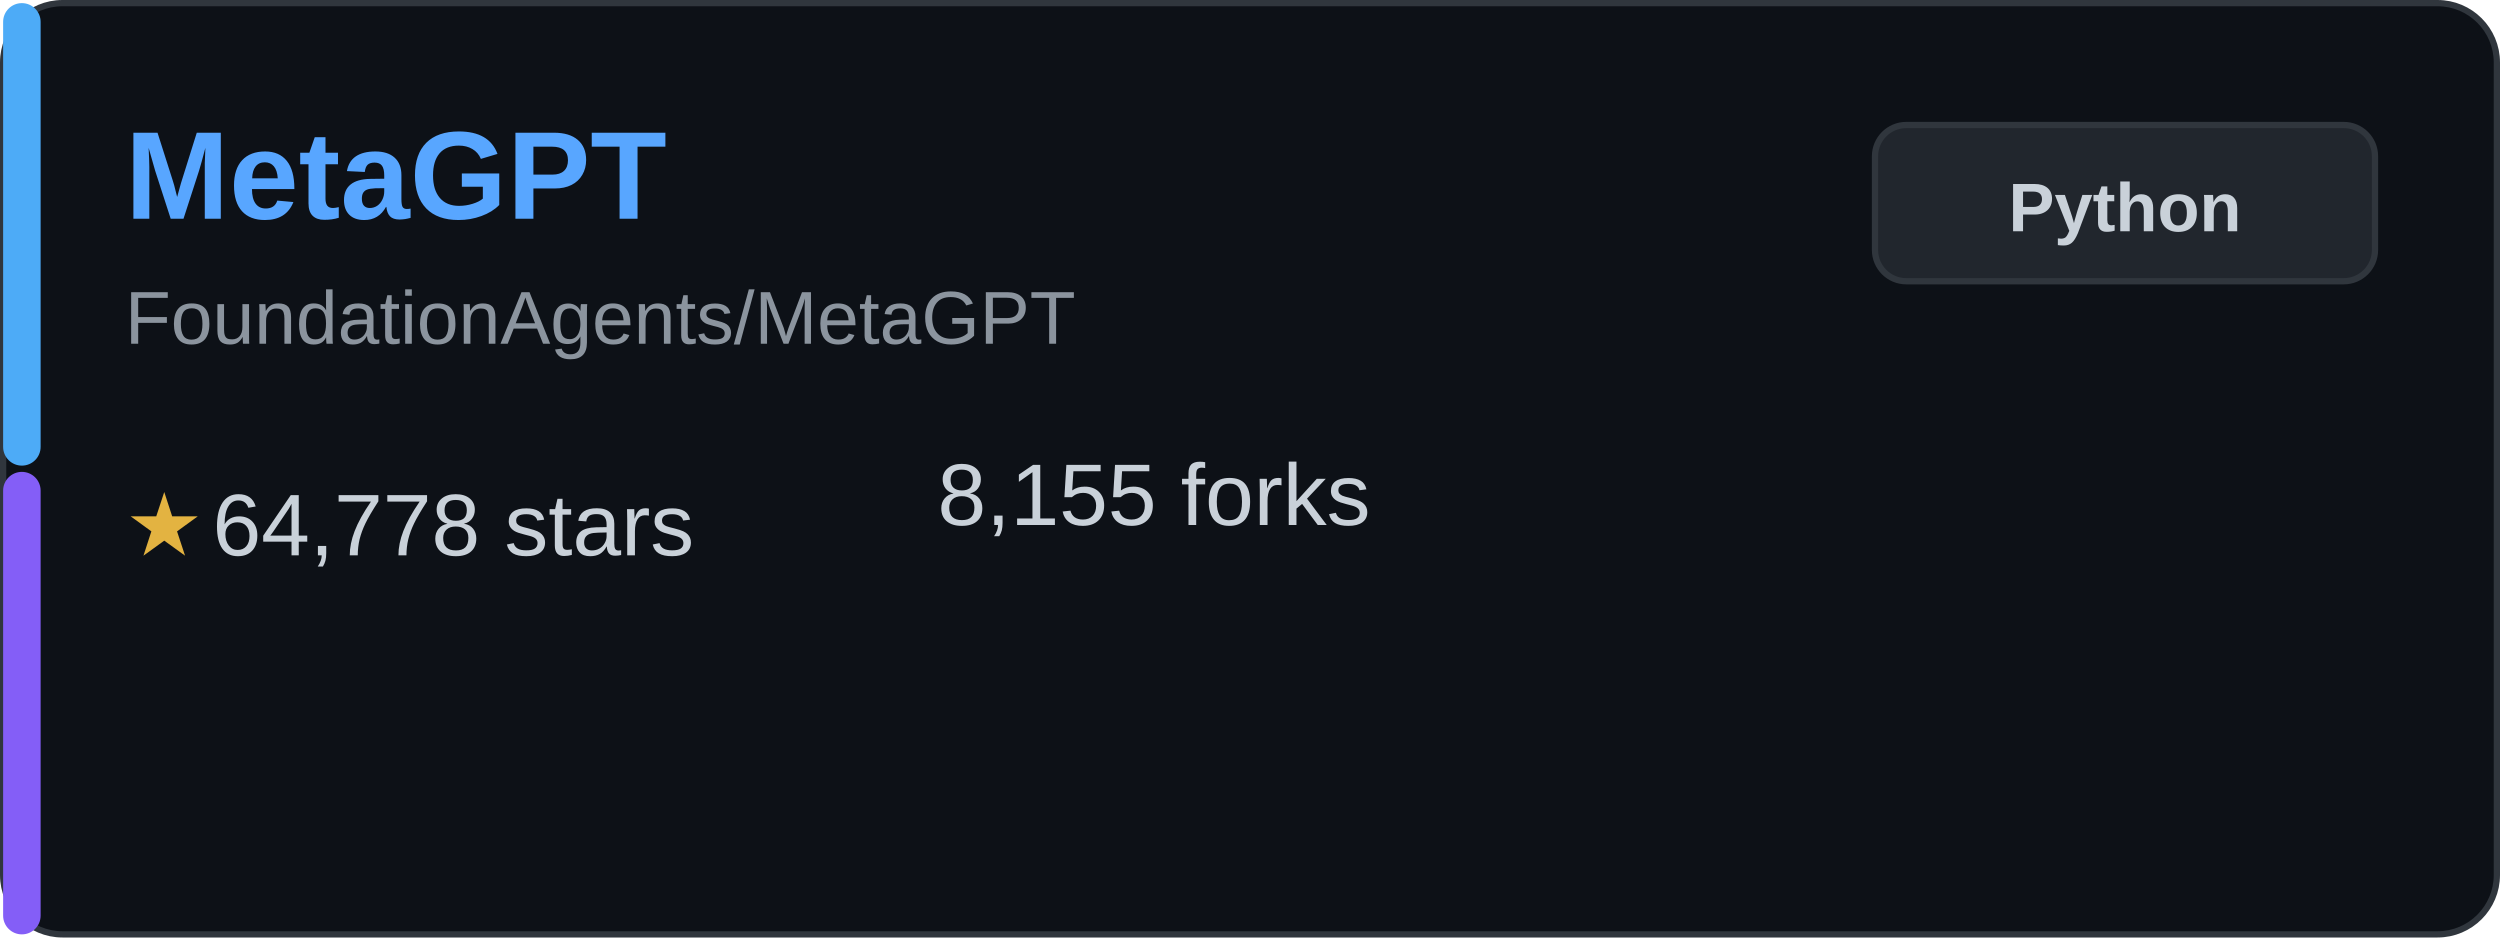
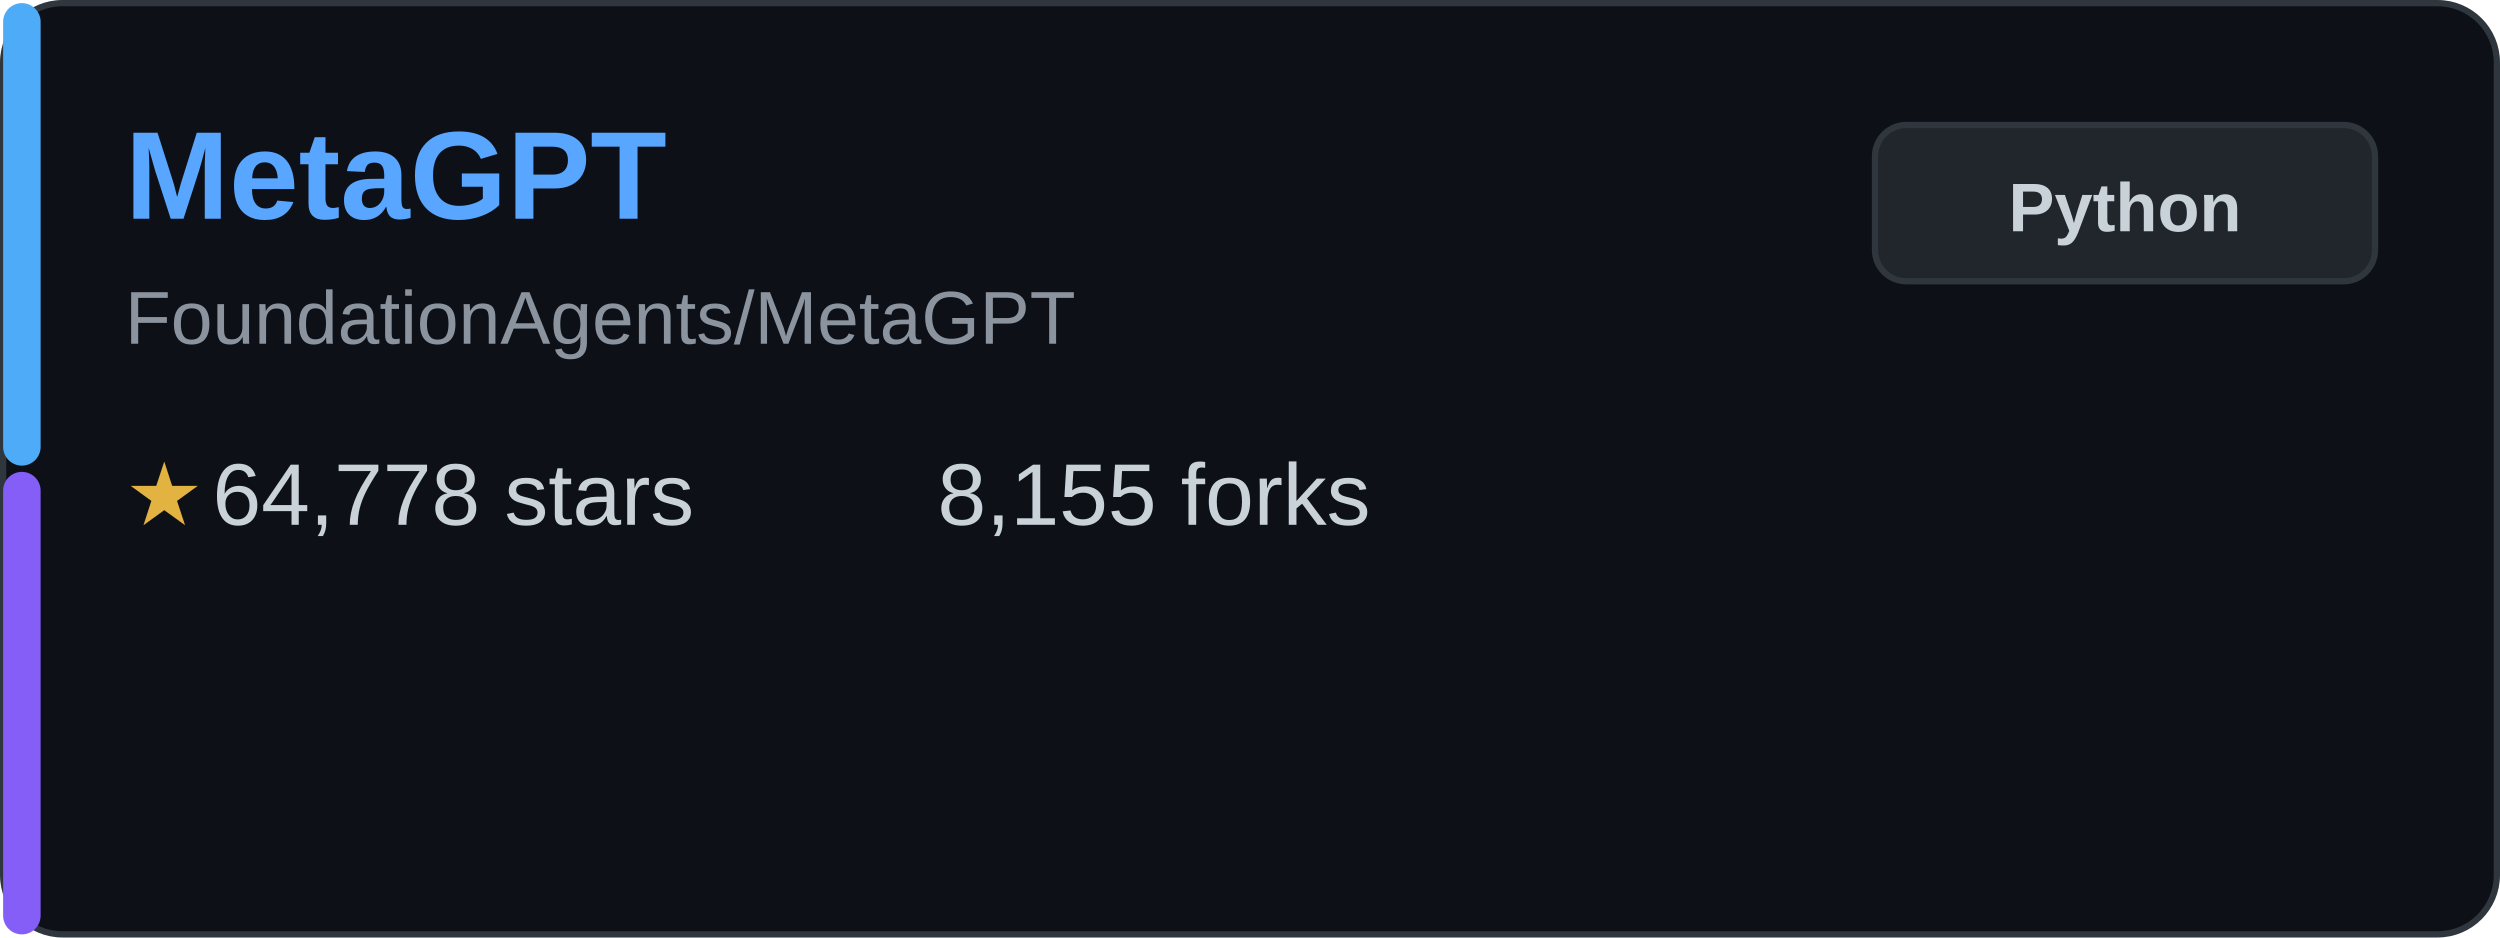
<svg xmlns="http://www.w3.org/2000/svg" width="400" height="150" viewBox="0 0 400 150" fill="none">
  <rect x="0.5" y="0.5" width="399" height="149" rx="9.5" fill="#0d1117" stroke="#30363d" />
  <rect x="0.5" y="0.5" width="6" height="74" rx="3" fill="#4dabf7" />
  <rect x="0.5" y="75.5" width="6" height="74" rx="3" fill="#845ef7" />
  <text x="20" y="35" font-family="Arial, sans-serif" font-size="20" font-weight="bold" fill="#58a6ff">MetaGPT</text>
  <text x="20" y="55" font-family="Arial, sans-serif" font-size="12" fill="#8b949e">FoundationAgents/MetaGPT</text>
  <g transform="translate(20, 80)">
-     <text x="0" y="4" font-family="Arial, sans-serif" font-size="14" fill="#e3b341" dominant-baseline="central">★</text>
-     <text x="14" y="4" font-family="Arial, sans-serif" font-size="14" fill="#c9d1d9" dominant-baseline="central">64,778 stars</text>
+     <text x="0" y="0" font-family="Arial, sans-serif" font-size="14" fill="#e3b341" dominant-baseline="middle">★</text>
+     <text x="14" y="0" font-family="Arial, sans-serif" font-size="14" fill="#c9d1d9" dominant-baseline="middle">64,778 stars</text>
  </g>
  <g transform="translate(150, 80)">
-     <text x="0" y="4" font-family="Arial, sans-serif" font-size="14" fill="#c9d1d9">8,155 forks</text>
+     <text x="0" y="0" font-family="Arial, sans-serif" font-size="14" fill="#c9d1d9" dominant-baseline="middle">8,155 forks</text>
  </g>
  <rect x="300" y="20" width="80" height="25" rx="5" fill="#21262d" stroke="#30363d" />
  <text x="340" y="37" font-family="Arial, sans-serif" font-size="11" font-weight="bold" fill="#c9d1d9" text-anchor="middle">Python</text>
</svg>
